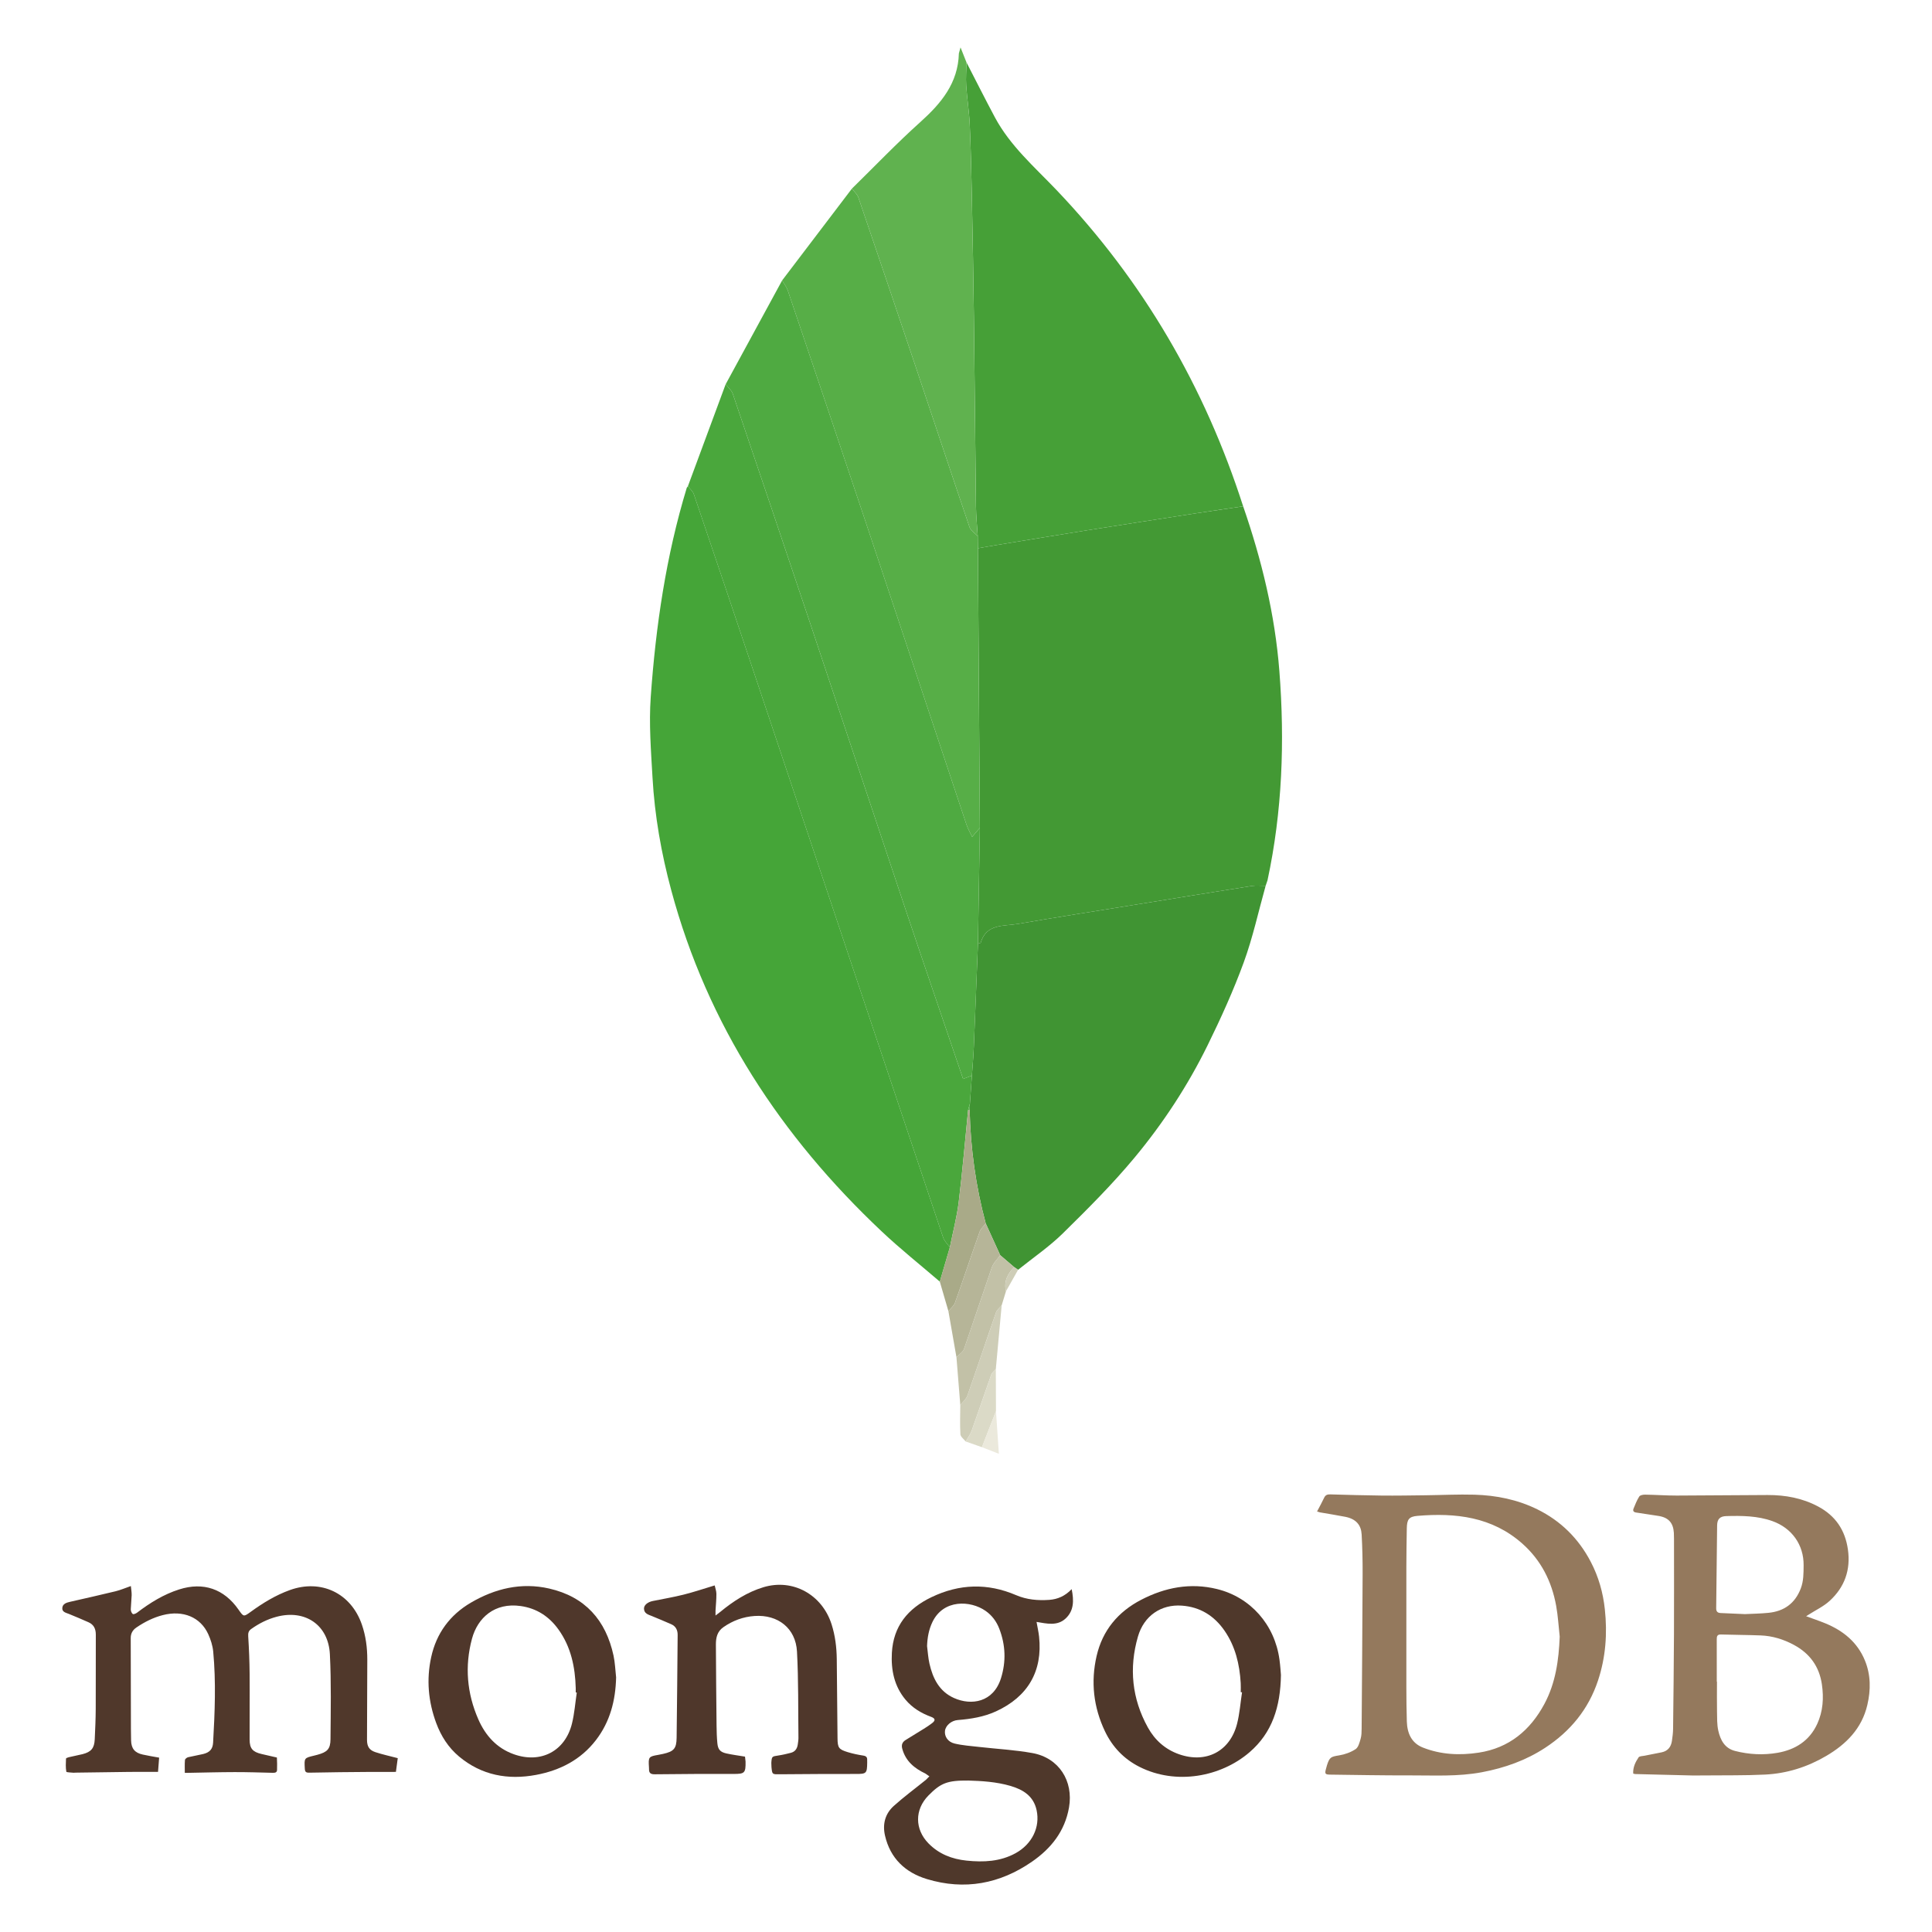
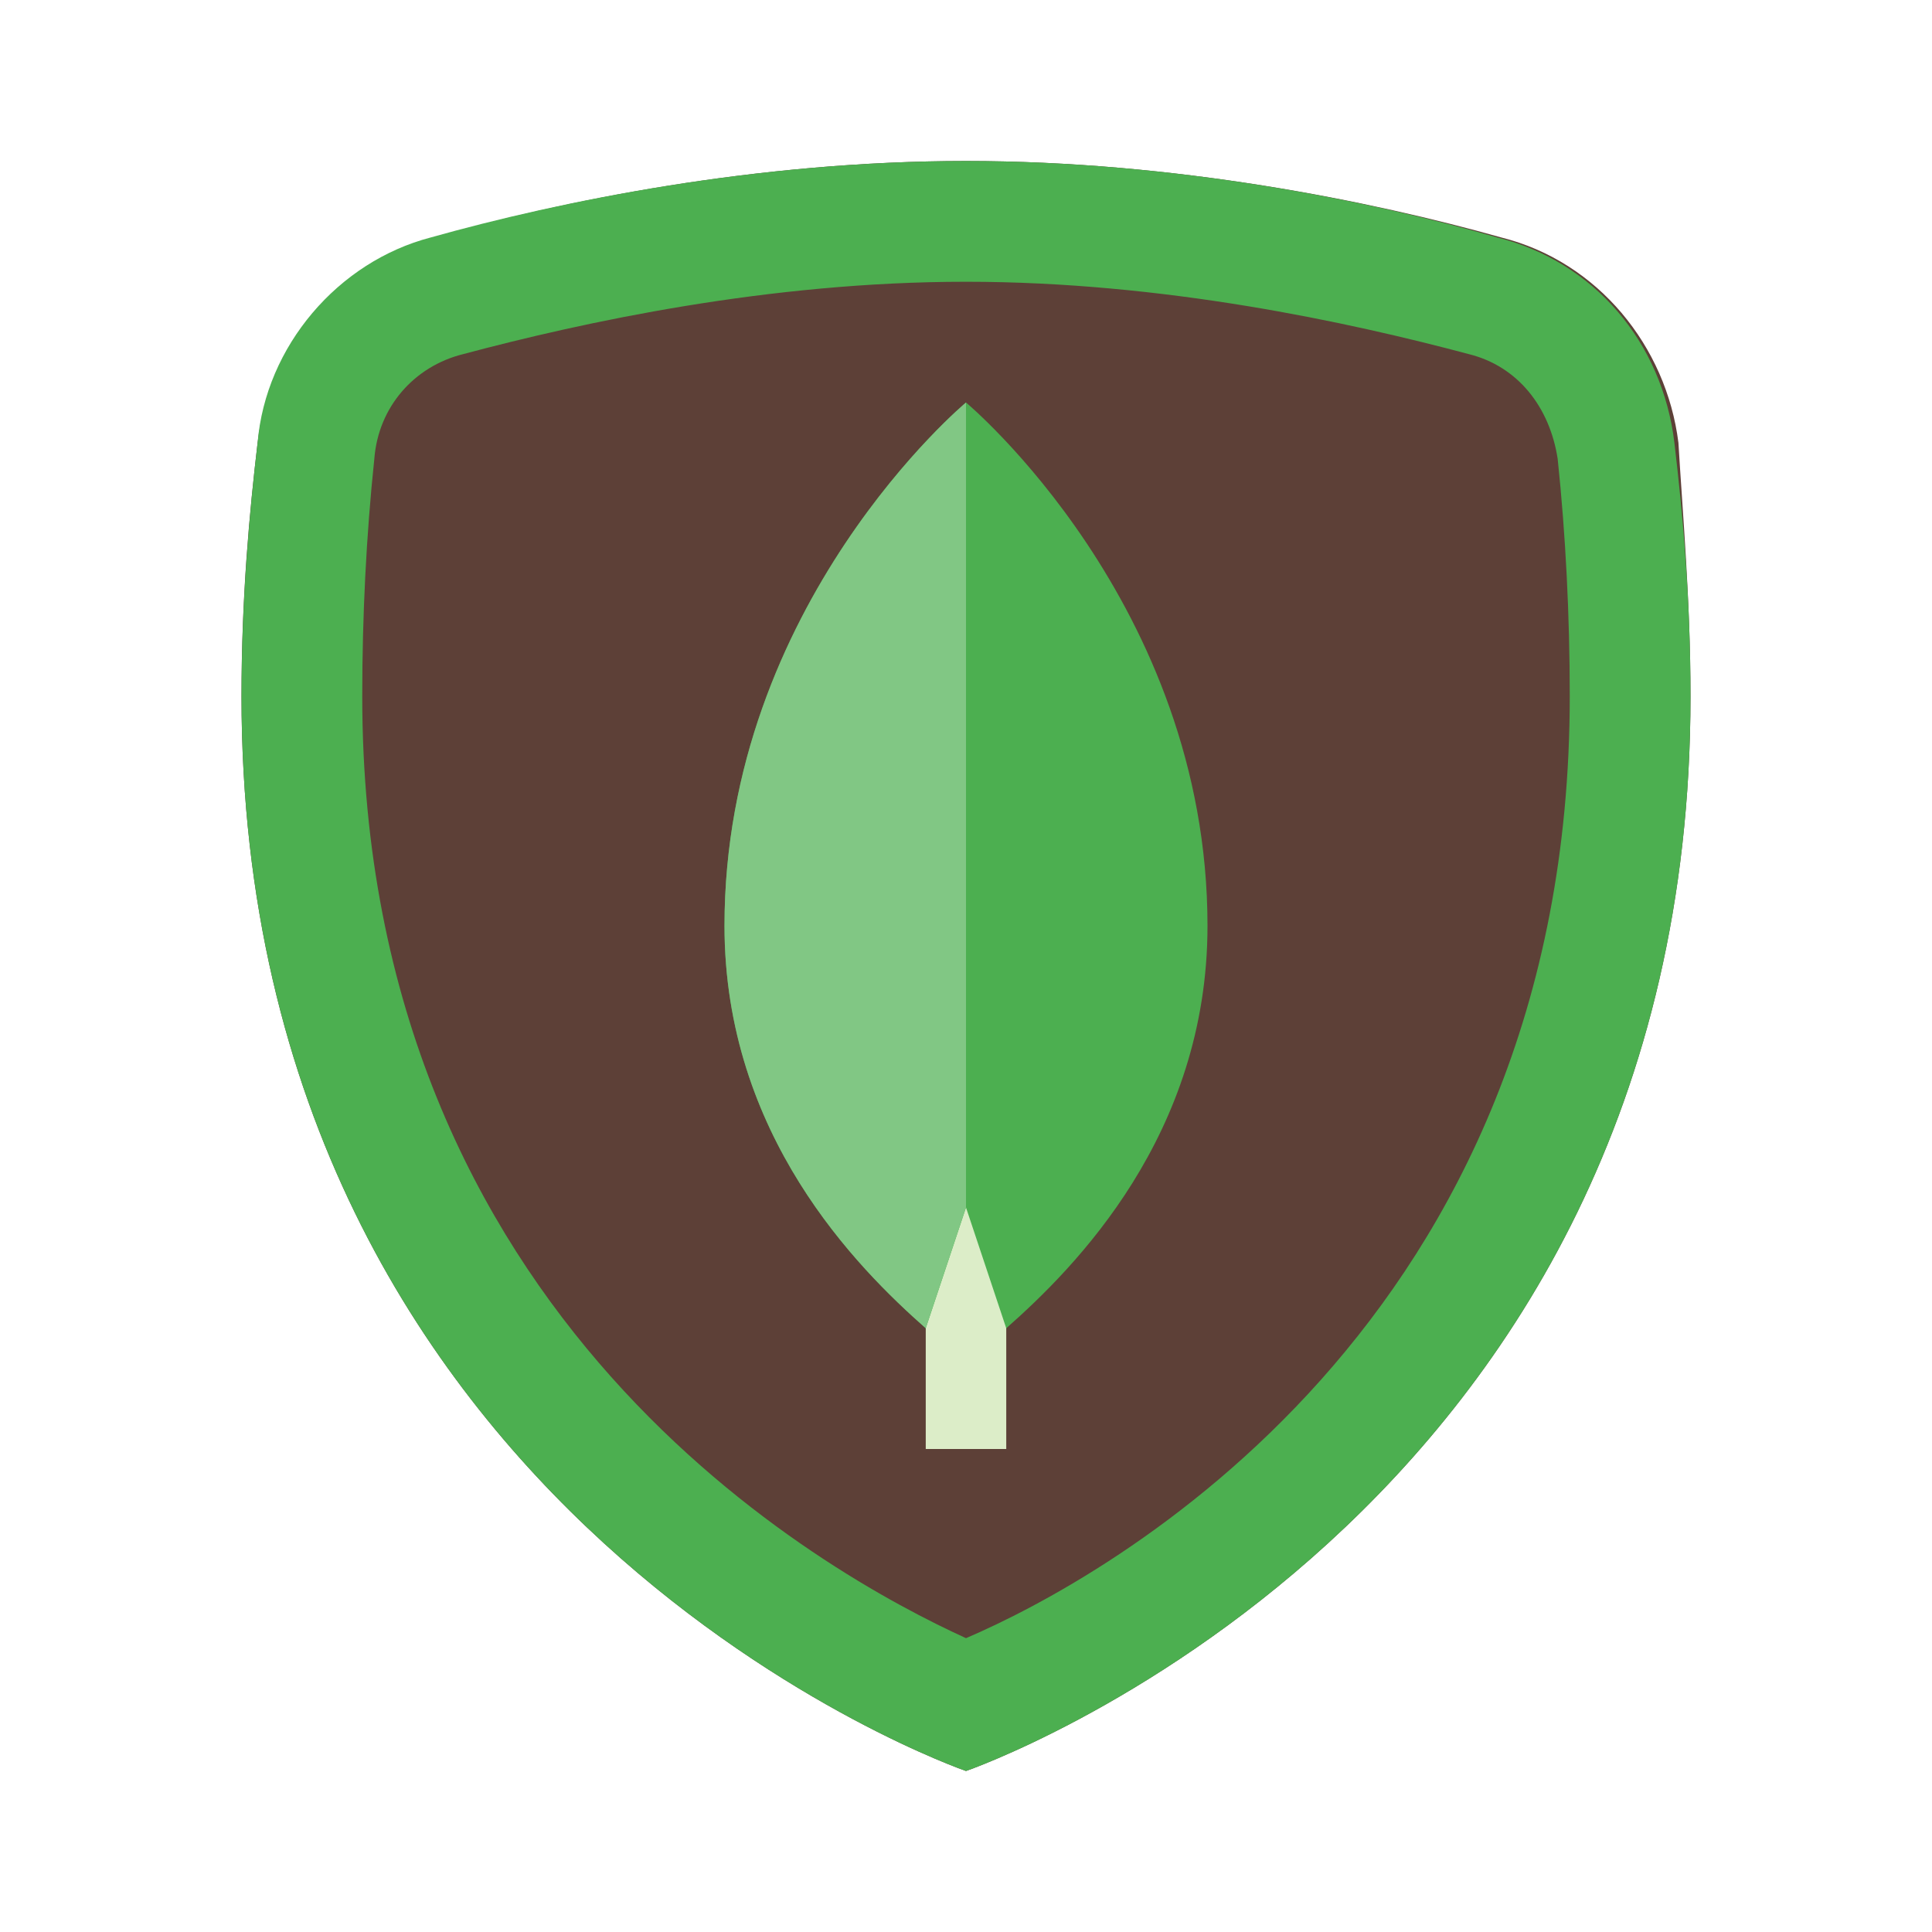
- <svg xmlns="http://www.w3.org/2000/svg" viewBox="0 0 128 128">
-   <path fill="#94795D" fill-rule="evenodd" d="M87.259 100.139c.169-.325.331-.612.469-.909.087-.19.221-.228.41-.223 1.133.032 2.266.067 3.4.078.963.01 1.928-.008 2.892-.019 1.086-.013 2.172-.07 3.257-.039 1.445.042 2.853.325 4.16.968 1.561.769 2.742 1.94 3.547 3.483.514.985.812 2.03.931 3.14.172 1.608.059 3.179-.451 4.717-.632 1.906-1.832 3.365-3.499 4.458-1.283.841-2.69 1.338-4.198 1.622-1.596.301-3.197.204-4.798.209-1.756.007-3.511-.031-5.267-.051-.307-.003-.351-.061-.27-.354l.075-.27c.171-.538.263-.562.809-.652.378-.061.77-.203 1.087-.413.184-.122.26-.44.332-.685.062-.214.065-.449.067-.675.025-3.425.051-6.849.065-10.272.003-.865-.017-1.732-.065-2.596-.034-.605-.357-1.019-1.077-1.162-.56-.111-1.124-.197-1.687-.296l-.189-.059zm16.076 8.293c-.076-.682-.113-1.37-.235-2.042-.292-1.613-.998-3.018-2.238-4.119-2.005-1.779-4.419-2.053-6.949-1.841-.576.048-.7.245-.709.837-.014.84-.028 1.68-.029 2.52-.004 2.664-.004 5.328 0 7.992.001.758.009 1.516.031 2.272.024.774.305 1.429 1.063 1.729 1.195.473 2.452.529 3.706.336 2.003-.307 3.404-1.474 4.344-3.223.744-1.388.954-2.903 1.016-4.461zM108.204 117.503c-.024-.415.146-.758.356-1.073.057-.085.253-.081.388-.108l1.146-.227c.405-.086.618-.358.675-.755.038-.262.074-.527.077-.792.025-2.097.049-4.194.059-6.291.01-2.1.002-4.2.002-6.3l-.009-.401c-.041-.675-.367-1.025-1.037-1.124l-1.453-.221c-.179-.024-.244-.11-.179-.269.112-.271.219-.552.377-.796.059-.09.258-.125.392-.122.694.01 1.388.062 2.082.061l6.041-.036c1.164-.001 2.288.202 3.332.759 1.149.612 1.792 1.559 1.976 2.849.192 1.355-.219 2.497-1.209 3.404-.407.374-.934.618-1.406.922l-.154.096c.438.161.855.3 1.261.466 1.188.487 2.133 1.248 2.633 2.463.395.959.395 1.959.161 2.953-.364 1.556-1.389 2.591-2.722 3.374-1.251.735-2.605 1.163-4.047 1.235-1.33.067-2.666.042-3.999.057l-.772.004c-1.284-.029-2.569-.062-3.854-.096l-.117-.032zm5.537-6.089h.013c0 .658-.009 1.316.003 1.974.008.426-.007.864.085 1.274.138.613.418 1.166 1.106 1.342.929.239 1.878.287 2.818.124 1.177-.205 2.116-.795 2.631-1.916.382-.833.439-1.716.308-2.618-.174-1.188-.805-2.05-1.854-2.615-.688-.371-1.422-.598-2.204-.628-.876-.033-1.753-.035-2.629-.062-.246-.007-.28.118-.279.32.005.934.002 1.869.002 2.805zm1.865-4.475c.479-.024 1.021-.031 1.56-.085 1.032-.103 1.759-.622 2.138-1.609.193-.501.185-1.017.19-1.538.015-1.357-.777-2.469-2.066-2.929-.995-.355-2.021-.361-3.053-.333-.418.011-.605.194-.611.615l-.062 5.489c-.003.218.091.312.303.319l1.601.071z" clip-rule="evenodd" />
-   <path fill="#50382B" fill-rule="evenodd" d="M10.543 116.448l-.073.944c-.68 0-1.307-.005-1.934.002-1.181.012-2.362.031-3.544.048l-.114.007c-.169-.02-.476-.02-.484-.07-.05-.281-.034-.576-.021-.867.001-.033.116-.075.183-.091l.919-.205c.573-.149.775-.396.802-.988.031-.667.062-1.335.065-2.002.009-1.642-.001-3.282.006-4.924.001-.384-.132-.67-.49-.826-.426-.188-.854-.372-1.285-.546-.204-.082-.469-.127-.445-.401.024-.279.281-.352.523-.407 1.002-.229 2.005-.452 3.004-.696.322-.079.63-.212 1.015-.346.02.208.057.406.053.604l-.059.941c-.001.106.054.248.133.307.048.037.209-.03.289-.092.854-.65 1.758-1.211 2.789-1.538 1.597-.507 2.968-.037 3.928 1.34.338.485.339.485.808.146.805-.585 1.647-1.101 2.589-1.441 2.068-.747 4.055.201 4.774 2.284.262.756.362 1.537.36 2.335l-.019 5.298c-.001.437.144.686.56.822.467.153.951.258 1.477.396l-.122.911c-.598 0-1.148-.004-1.698.001-1.344.012-2.688.019-4.031.05-.234.006-.295-.052-.307-.271-.039-.701-.045-.7.615-.858l.222-.057c.645-.176.86-.374.865-1.028.015-1.878.054-3.761-.041-5.635-.099-1.944-1.642-2.979-3.526-2.481-.615.162-1.172.446-1.69.814-.175.125-.208.269-.194.488.053.828.086 1.657.093 2.486.012 1.451-.006 2.902 0 4.354.002.588.203.813.784.949l.863.199.16.036c.012.276.023.552.01.828-.008.173-.142.188-.292.185-.839-.021-1.679-.049-2.518-.047-1.021.002-2.041.031-3.061.049h-.24c0-.293-.014-.573.01-.852.005-.067.123-.161.204-.182l1.006-.213c.427-.105.631-.324.655-.758.114-2.01.196-4.021.007-6.03-.037-.39-.164-.786-.326-1.145-.515-1.138-1.674-1.613-3.011-1.271-.635.162-1.208.453-1.75.82-.256.174-.378.404-.378.695 0 2.005.007 4.01.013 6.014l.011.773c.012.539.241.823.776.939.344.078.692.131 1.082.203z" clip-rule="evenodd" />
-   <path fill="#4F382B" fill-rule="evenodd" d="M71.001 105.285c.155.754.152 1.432-.402 1.946-.55.511-1.246.339-1.925.225.063.358.133.662.167.97.247 2.289-.738 3.988-2.861 4.959-.802.366-1.653.502-2.522.572-.432.034-.81.364-.851.719-.042.36.184.73.636.838.533.127 1.089.163 1.636.226 1.174.134 2.361.195 3.521.405 1.754.316 2.733 1.847 2.424 3.609-.275 1.568-1.183 2.709-2.449 3.584-2.133 1.478-4.473 1.91-6.965 1.156-1.425-.432-2.43-1.369-2.777-2.885-.174-.759.011-1.446.582-1.961.679-.61 1.418-1.154 2.129-1.73l.23-.231-.264-.185c-.725-.344-1.305-.815-1.53-1.633-.077-.277.003-.459.238-.601.4-.241.798-.486 1.193-.735.186-.116.37-.236.543-.37.236-.18.215-.314-.067-.418-.656-.242-1.239-.593-1.691-1.133-.755-.901-.969-1.974-.907-3.107.097-1.77 1.058-2.936 2.62-3.686 1.857-.891 3.72-.947 5.613-.135.7.3 1.438.364 2.189.312.561-.04 1.051-.252 1.49-.711zm-6.843 12.681c-1.394-.012-1.831.16-2.649.993-.916.934-.911 2.229.003 3.167.694.711 1.56 1.044 2.523 1.144 1.125.116 2.233.069 3.255-.494 1.09-.603 1.632-1.723 1.387-2.851-.203-.931-.889-1.357-1.724-1.602-.95-.278-1.932-.331-2.795-.357zm-2.738-8.908c.051.387.072.779.158 1.158.223.982.65 1.845 1.627 2.282 1.147.515 2.612.294 3.114-1.316.344-1.103.302-2.198-.113-3.274-.185-.48-.483-.886-.91-1.184-.996-.695-2.793-.787-3.525.749-.238.499-.331 1.03-.351 1.585z" clip-rule="evenodd" />
-   <path fill="#4F372B" fill-rule="evenodd" d="M47.35 105.038c.037.171.111.365.113.56.003.371-.037.742-.058 1.113v.322l.314-.24c.86-.708 1.784-1.311 2.86-1.636 1.942-.585 3.882.478 4.515 2.456.24.752.335 1.525.344 2.311.02 1.746.032 3.492.05 5.238.006.627.078.739.671.92.336.103.683.175 1.03.229.191.03.273.105.263.292l.002.172c-.007.723-.057.756-.758.754-1.678-.003-3.355.007-5.033.021-.5.004-.501.019-.551-.475l-.01-.284c.031-.426.041-.422.46-.484.282-.042.562-.107.837-.179.283-.073.419-.282.457-.562.019-.142.044-.284.043-.426-.024-1.908.007-3.818-.097-5.723-.084-1.541-1.26-2.459-2.807-2.354-.759.053-1.445.306-2.071.743-.413.289-.496.706-.494 1.155.008 1.784.025 3.568.044 5.353.004.391.015.782.052 1.17.039.424.188.595.604.687.398.088.804.139 1.229.21l.036.328c.014.765-.066.822-.809.819-1.735-.007-3.47.004-5.204.023-.273.004-.389-.082-.382-.348l-.004-.114c-.045-.689-.025-.715.627-.827l.308-.062c.706-.159.887-.347.897-1.064.033-2.271.045-4.541.068-6.812.003-.326-.12-.579-.424-.714-.426-.188-.856-.367-1.287-.544-.238-.098-.51-.16-.519-.489-.006-.232.242-.437.581-.506.681-.138 1.368-.253 2.041-.422.67-.167 1.328-.391 2.062-.611z" clip-rule="evenodd" />
-   <path fill="#4F382B" fill-rule="evenodd" d="M84.865 110.97c-.032 2.121-.583 3.836-2.083 5.123-1.9 1.633-4.864 2.188-7.287.967-1.034-.521-1.794-1.32-2.289-2.357-.759-1.595-.949-3.272-.553-4.99.392-1.699 1.421-2.93 2.961-3.727 1.584-.819 3.252-1.139 5.011-.709 2.225.543 3.824 2.357 4.142 4.667.057.405.079.815.098 1.026zm-2.577 1.149l-.086-.01c0-.2.011-.4-.002-.6-.073-1.246-.353-2.433-1.075-3.476-.685-.988-1.618-1.571-2.832-1.656-1.359-.096-2.501.664-2.902 2.052-.602 2.084-.398 4.115.66 6.024.461.832 1.144 1.446 2.059 1.769 1.793.631 3.383-.186 3.85-2.022.172-.678.222-1.387.328-2.081z" clip-rule="evenodd" />
-   <path fill="#4F372B" fill-rule="evenodd" d="M40.819 111.134c-.037 1.522-.396 2.929-1.336 4.152-1.007 1.31-2.391 2.01-3.965 2.305-1.861.348-3.609.032-5.104-1.217-.71-.594-1.195-1.355-1.515-2.221-.525-1.42-.656-2.875-.333-4.358.345-1.587 1.241-2.8 2.63-3.614 1.606-.939 3.339-1.358 5.19-.936 2.38.544 3.754 2.095 4.262 4.443.102.474.116.964.171 1.446zm-2.606 1.004l-.069-.01v-.286c-.039-1.396-.312-2.726-1.145-3.886-.617-.861-1.443-1.401-2.502-1.552-1.726-.246-2.854.778-3.228 2.169-.488 1.817-.335 3.612.42 5.335.471 1.074 1.215 1.911 2.358 2.317 1.782.633 3.396-.205 3.847-2.034.166-.669.216-1.367.319-2.053z" clip-rule="evenodd" />
-   <path fill="#439934" fill-rule="evenodd" d="M82.362 33.544c1.227 3.547 2.109 7.168 2.4 10.92.36 4.656.196 9.28-.786 13.859l-.126.366c-.308.001-.622-.038-.923.009-2.543.4-5.083.814-7.624 1.226-2.627.426-5.256.835-7.878 1.289-.929.16-2.079-.031-2.454 1.253l-.18.061.127-7.678-.129-18.526 1.224-.21c2.001-.327 4.002-.66 6.006-.979 2.39-.379 4.782-.749 7.174-1.119 1.056-.162 2.113-.313 3.169-.471z" clip-rule="evenodd" />
-   <path fill="#45A538" fill-rule="evenodd" d="M62.265 84.911c-1.291-1.11-2.627-2.171-3.864-3.339-6.658-6.28-11.529-13.673-13.928-22.586-.661-2.452-1.101-4.945-1.243-7.479-.1-1.774-.243-3.563-.117-5.328.333-4.693 1.012-9.341 2.388-13.862l.076-.105c.134.178.326.336.394.537 1.344 3.956 2.677 7.916 4.004 11.879 4.169 12.451 8.333 24.905 12.509 37.354.082.243.293.442.445.661l-.664 2.268z" clip-rule="evenodd" />
-   <path fill="#46A037" fill-rule="evenodd" d="M82.362 33.544c-1.057.157-2.114.309-3.169.471-2.392.37-4.784.74-7.174 1.119-2.003.318-4.004.651-6.006.979l-1.224.21-.01-.798c-.041-.656-.109-1.312-.118-1.968l-.137-12.554c-.032-2.619-.08-5.238-.133-7.856-.033-1.627-.068-3.255-.141-4.88-.04-.873-.181-1.742-.237-2.615-.033-.502.011-1.008.022-1.512.624 1.209 1.235 2.427 1.876 3.627 1.013 1.897 2.628 3.295 4.083 4.82 5.746 6.031 9.825 13.039 12.368 20.957z" clip-rule="evenodd" />
-   <path fill="#409433" fill-rule="evenodd" d="M64.792 62.527l.18-.061c.375-1.284 1.525-1.093 2.454-1.253 2.622-.454 5.251-.863 7.878-1.289 2.541-.411 5.081-.825 7.624-1.226.301-.047.615-.008.923-.009-.475 1.696-.849 3.429-1.452 5.078-.685 1.87-1.513 3.696-2.392 5.486-1.314 2.675-2.951 5.171-4.853 7.458-1.466 1.762-3.1 3.393-4.737 5.002-.906.889-1.972 1.614-2.966 2.414l-.258-.176-.927-.792-.959-2.104c-.661-2.462-1.007-4.968-1.065-7.516l.018-.428.131-1.854c.043-.633.101-1.265.128-1.898.096-2.276.182-4.554.273-6.832z" clip-rule="evenodd" />
-   <path fill="#4FAA41" fill-rule="evenodd" d="M64.792 62.527c-.09 2.278-.176 4.557-.273 6.835-.027.634-.084 1.266-.128 1.898l-.584.221c-1.298-3.821-2.597-7.602-3.867-11.392-2.101-6.271-4.176-12.551-6.274-18.824-1.693-5.062-3.401-10.121-5.118-15.176-.081-.236-.311-.422-.471-.631l3.74-6.877c.129.223.298.432.379.672 1.73 5.12 3.457 10.241 5.169 15.367 2.228 6.67 4.441 13.343 6.667 20.014.089.266.235.512.375.811l.512-.596c-.043 2.56-.085 5.118-.127 7.678z" clip-rule="evenodd" />
-   <path fill="#4AA73C" fill-rule="evenodd" d="M48.076 25.458c.161.209.391.395.471.631 1.717 5.055 3.425 10.113 5.118 15.176 2.098 6.273 4.173 12.553 6.274 18.824 1.27 3.79 2.569 7.57 3.867 11.392l.584-.221-.131 1.854-.119.427c-.203 2.029-.374 4.062-.622 6.087-.124 1.015-.389 2.011-.59 3.015-.151-.219-.363-.418-.445-.661-4.177-12.449-8.34-24.903-12.509-37.354-1.327-3.963-2.661-7.923-4.004-11.879-.068-.201-.26-.359-.394-.537l2.5-6.754z" clip-rule="evenodd" />
-   <path fill="#57AE47" fill-rule="evenodd" d="M64.918 54.849l-.512.596c-.14-.299-.286-.545-.375-.811-2.226-6.671-4.439-13.344-6.667-20.014-1.712-5.126-3.439-10.247-5.169-15.367-.081-.24-.25-.449-.379-.672l4.625-6.084c.146.194.354.367.429.586 1.284 3.76 2.556 7.523 3.822 11.289 1.182 3.518 2.346 7.04 3.542 10.552.08.235.359.401.545.601l.01.798.129 18.526z" clip-rule="evenodd" />
-   <path fill="#60B24F" fill-rule="evenodd" d="M64.779 35.525c-.187-.199-.465-.365-.545-.601-1.195-3.512-2.36-7.034-3.542-10.552-1.266-3.766-2.538-7.529-3.822-11.289-.075-.219-.283-.392-.429-.586 1.504-1.473 2.961-2.999 4.526-4.404 1.391-1.248 2.509-2.586 2.561-4.559l.11-.393.396.998c-.01.504-.055 1.01-.022 1.512.057.873.198 1.742.237 2.615.073 1.625.108 3.253.141 4.88.053 2.618.101 5.237.133 7.856l.137 12.554c.01.657.079 1.313.119 1.969z" clip-rule="evenodd" />
-   <path fill="#A9AA88" fill-rule="evenodd" d="M62.929 82.642c.201-1.004.466-2 .59-3.015.248-2.024.419-4.058.622-6.087l.051-.008.05.009c.058 2.548.404 5.054 1.065 7.516-.135.178-.324.335-.396.535-.555 1.566-1.079 3.145-1.637 4.71-.076.214-.29.381-.439.568l-.571-1.96.665-2.268z" clip-rule="evenodd" />
-   <path fill="#B6B598" fill-rule="evenodd" d="M62.835 86.871c.149-.188.363-.354.439-.568.558-1.565 1.082-3.144 1.637-4.71.071-.2.261-.357.396-.535l.959 2.104c-.189.268-.451.511-.556.81l-1.836 5.392c-.076.217-.333.369-.507.552l-.532-3.045z" clip-rule="evenodd" />
-   <path fill="#C2C1A7" fill-rule="evenodd" d="M63.367 89.915c.173-.183.431-.335.507-.552l1.836-5.392c.104-.299.367-.542.556-.81l.928.791c-.448.443-.697.955-.547 1.602l-.282.923c-.128.158-.314.296-.377.477-.641 1.836-1.252 3.682-1.898 5.517-.082.232-.309.415-.468.621l-.255-3.177z" clip-rule="evenodd" />
-   <path fill="#CECDB7" fill-rule="evenodd" d="M63.621 93.091c.16-.206.387-.389.468-.621.646-1.835 1.258-3.681 1.898-5.517.063-.181.249-.318.377-.477l-.389 4.236c-.104.12-.254.225-.304.364l-1.294 3.708c-.091.253-.265.479-.401.716-.121-.158-.337-.311-.347-.475-.038-.642-.011-1.289-.008-1.934z" clip-rule="evenodd" />
-   <path fill="#DBDAC7" fill-rule="evenodd" d="M63.977 95.501c.136-.237.31-.463.401-.716l1.294-3.708c.05-.14.201-.244.304-.364l.01 2.78-.931 2.387-1.078-.379z" clip-rule="evenodd" />
-   <path fill="#EBE9DC" fill-rule="evenodd" d="M65.055 95.88l.931-2.387.192 2.824-1.123-.437z" clip-rule="evenodd" />
-   <path fill="#CECDB7" fill-rule="evenodd" d="M66.646 85.554c-.149-.646.099-1.158.547-1.602l.258.176-.805 1.426z" clip-rule="evenodd" />
-   <path fill="#4FAA41" fill-rule="evenodd" d="M64.242 73.542l-.05-.009-.051.008.119-.427-.018.428z" clip-rule="evenodd" />
+ <svg xmlns="http://www.w3.org/2000/svg" viewBox="0 0 48 48" width="48px" height="48px">
+   <path fill="#5d4037" d="M42,17.3C42,37.8,24,44,24,44S6,37.8,6,17.3c0-2.5,0.2-4.6,0.4-6.3c0.3-2.5,2-4.5,4.4-5.1 C13.9,5,18.8,4,24,4s10.1,1,13.3,1.9c2.4,0.6,4.1,2.7,4.4,5.1C41.8,12.7,42,14.9,42,17.3z" />
+   <path fill="#4caf50" d="M24,7c4.9,0,9.5,1,12.5,1.8c1.2,0.3,2,1.3,2.2,2.6c0.2,1.9,0.3,3.9,0.3,5.9c0,15.6-11.5,21.9-15,23.4 c-3.5-1.6-15-7.9-15-23.4c0-2,0.1-4,0.3-5.9c0.1-1.3,1-2.3,2.2-2.6C14.5,8,19.1,7,24,7 M24,4c-5.2,0-10.1,1-13.3,1.9 C8.4,6.5,6.6,8.6,6.4,11C6.2,12.7,6,14.9,6,17.3C6,37.8,24,44,24,44s18-6.2,18-26.7c0-2.5-0.2-4.6-0.4-6.3c-0.3-2.5-2-4.5-4.4-5.1 C34.1,5,29.2,4,24,4L24,4z" />
+   <path fill="#dcedc8" d="M23 28H25V36H23z" />
+   <path fill="#4caf50" d="M24,10c0,0-6,5-6,13c0,5.2,3.3,8.5,5,10l1-3l1,3c1.7-1.5,5-4.8,5-10C30,15,24,10,24,10z" />
+   <path fill="#81c784" d="M24,10c0,0-6,5-6,13c0,5.2,3.3,8.5,5,10l1-3V10z" />
</svg>
